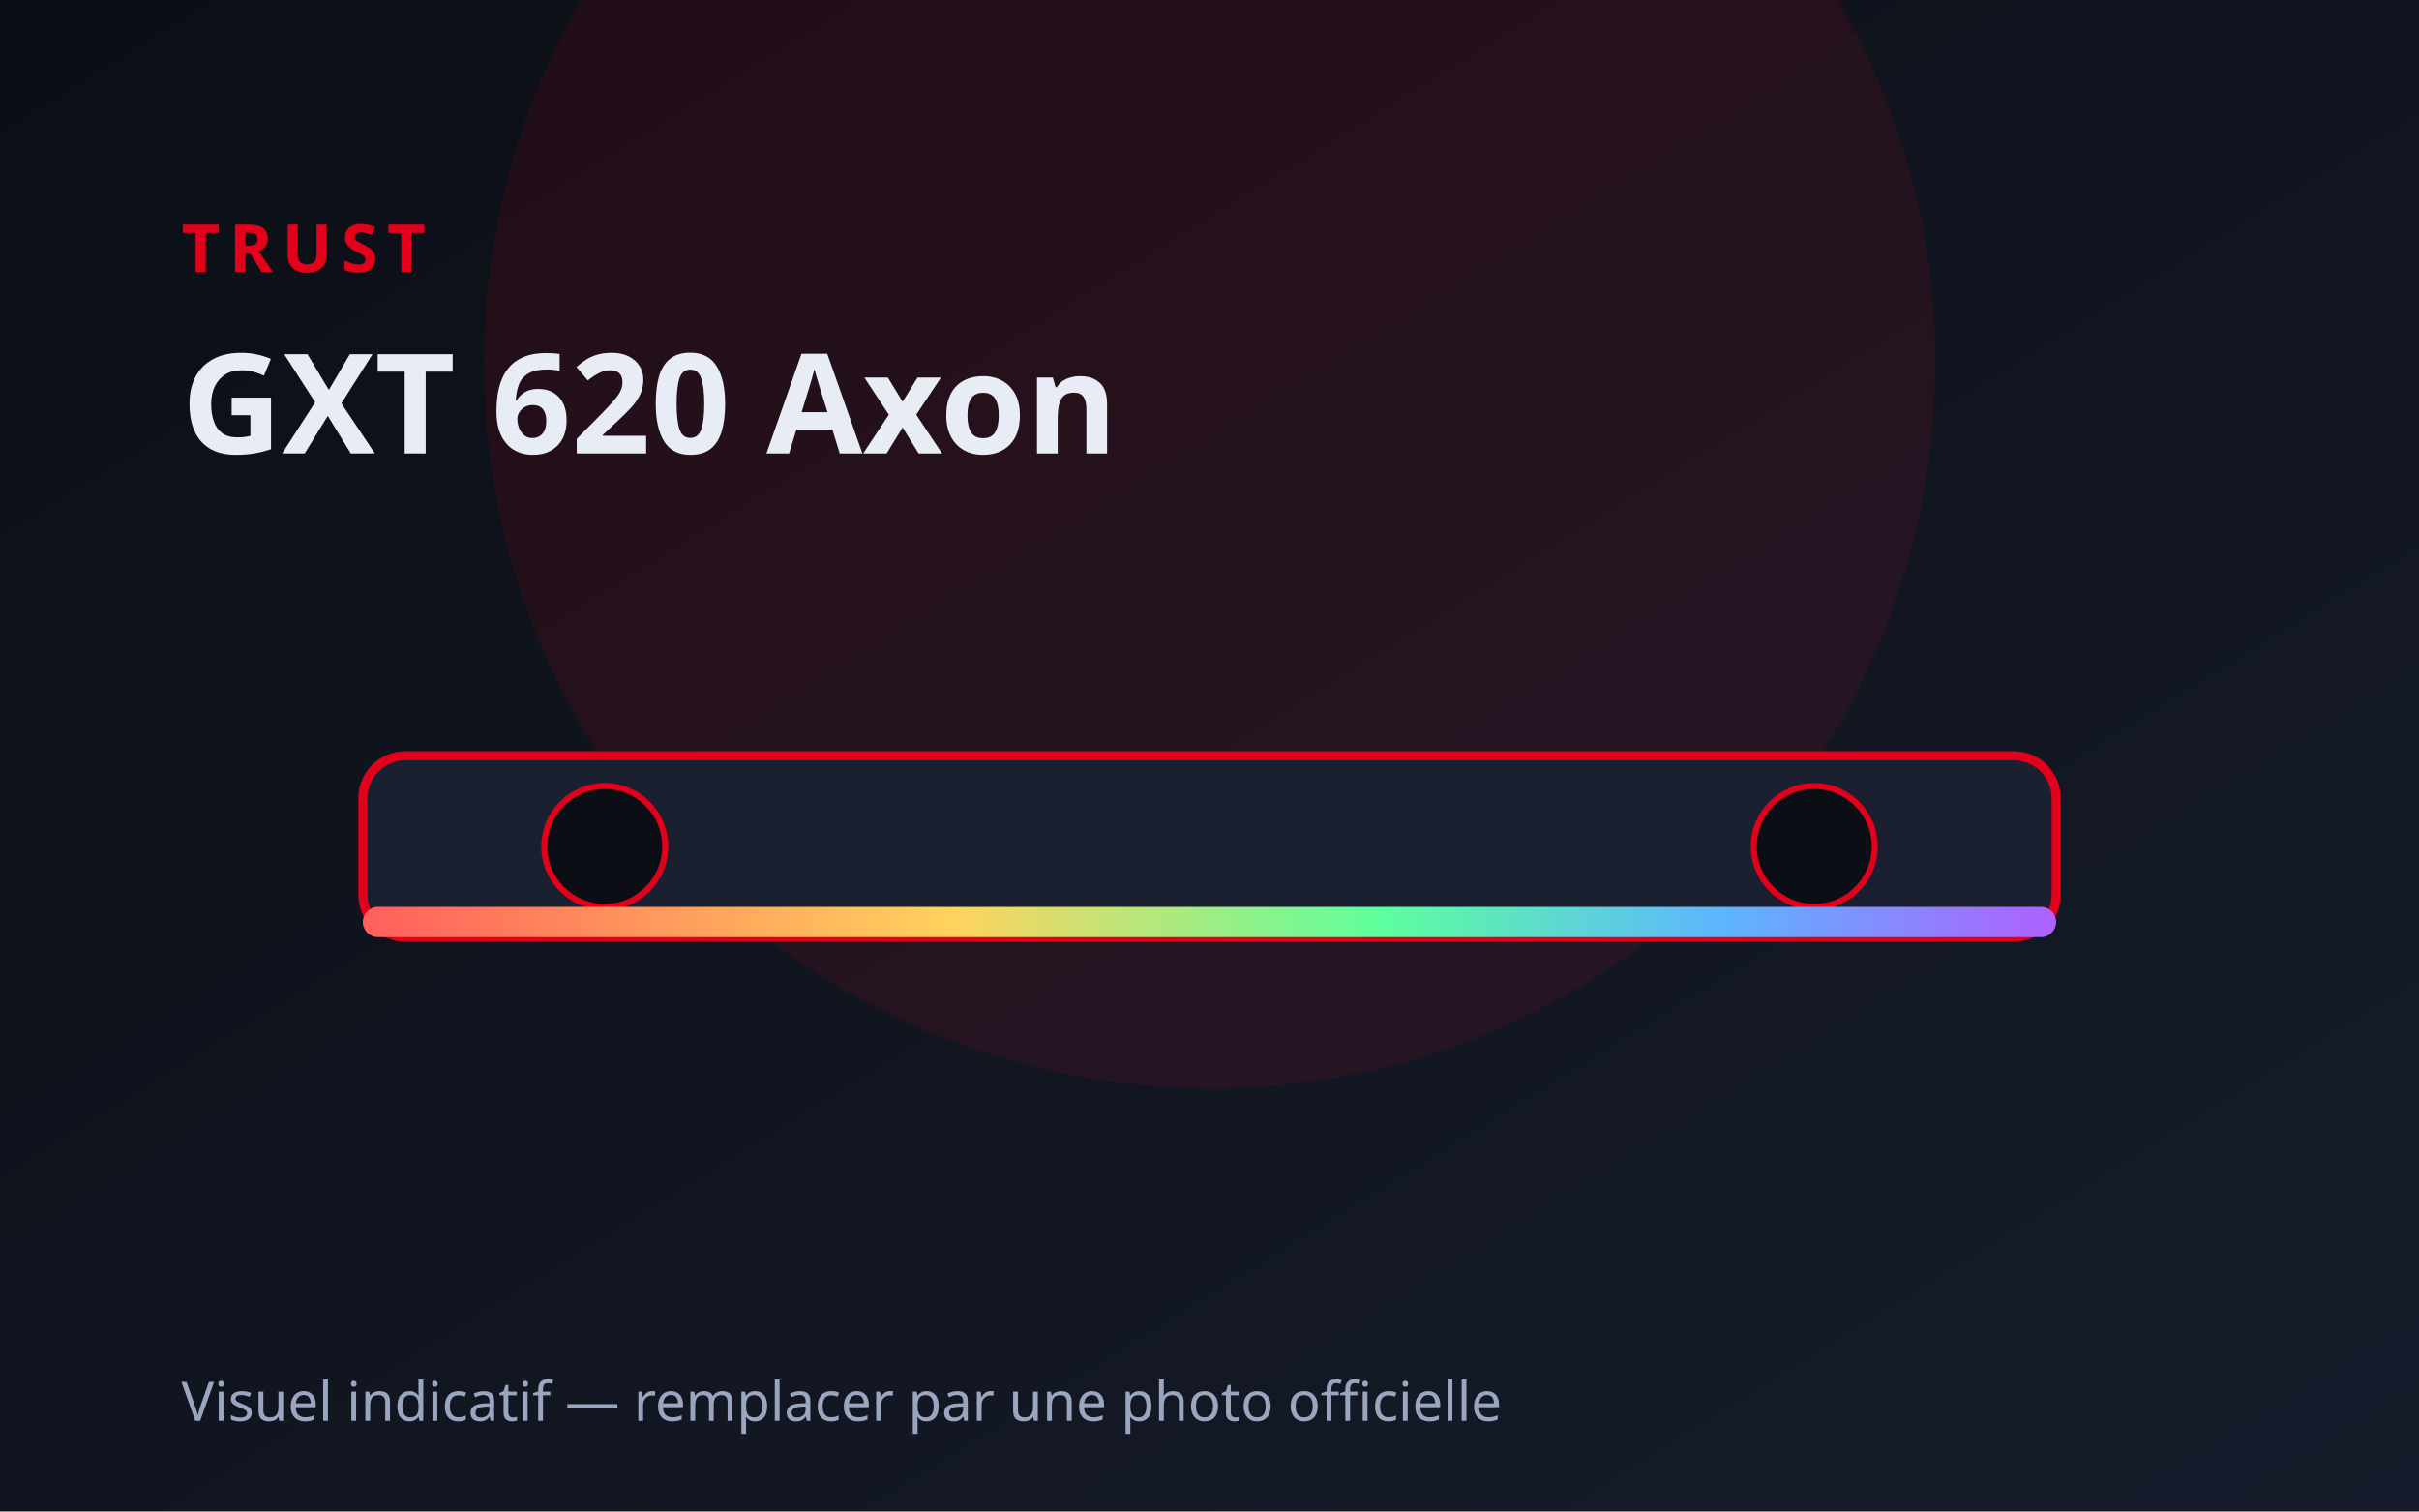
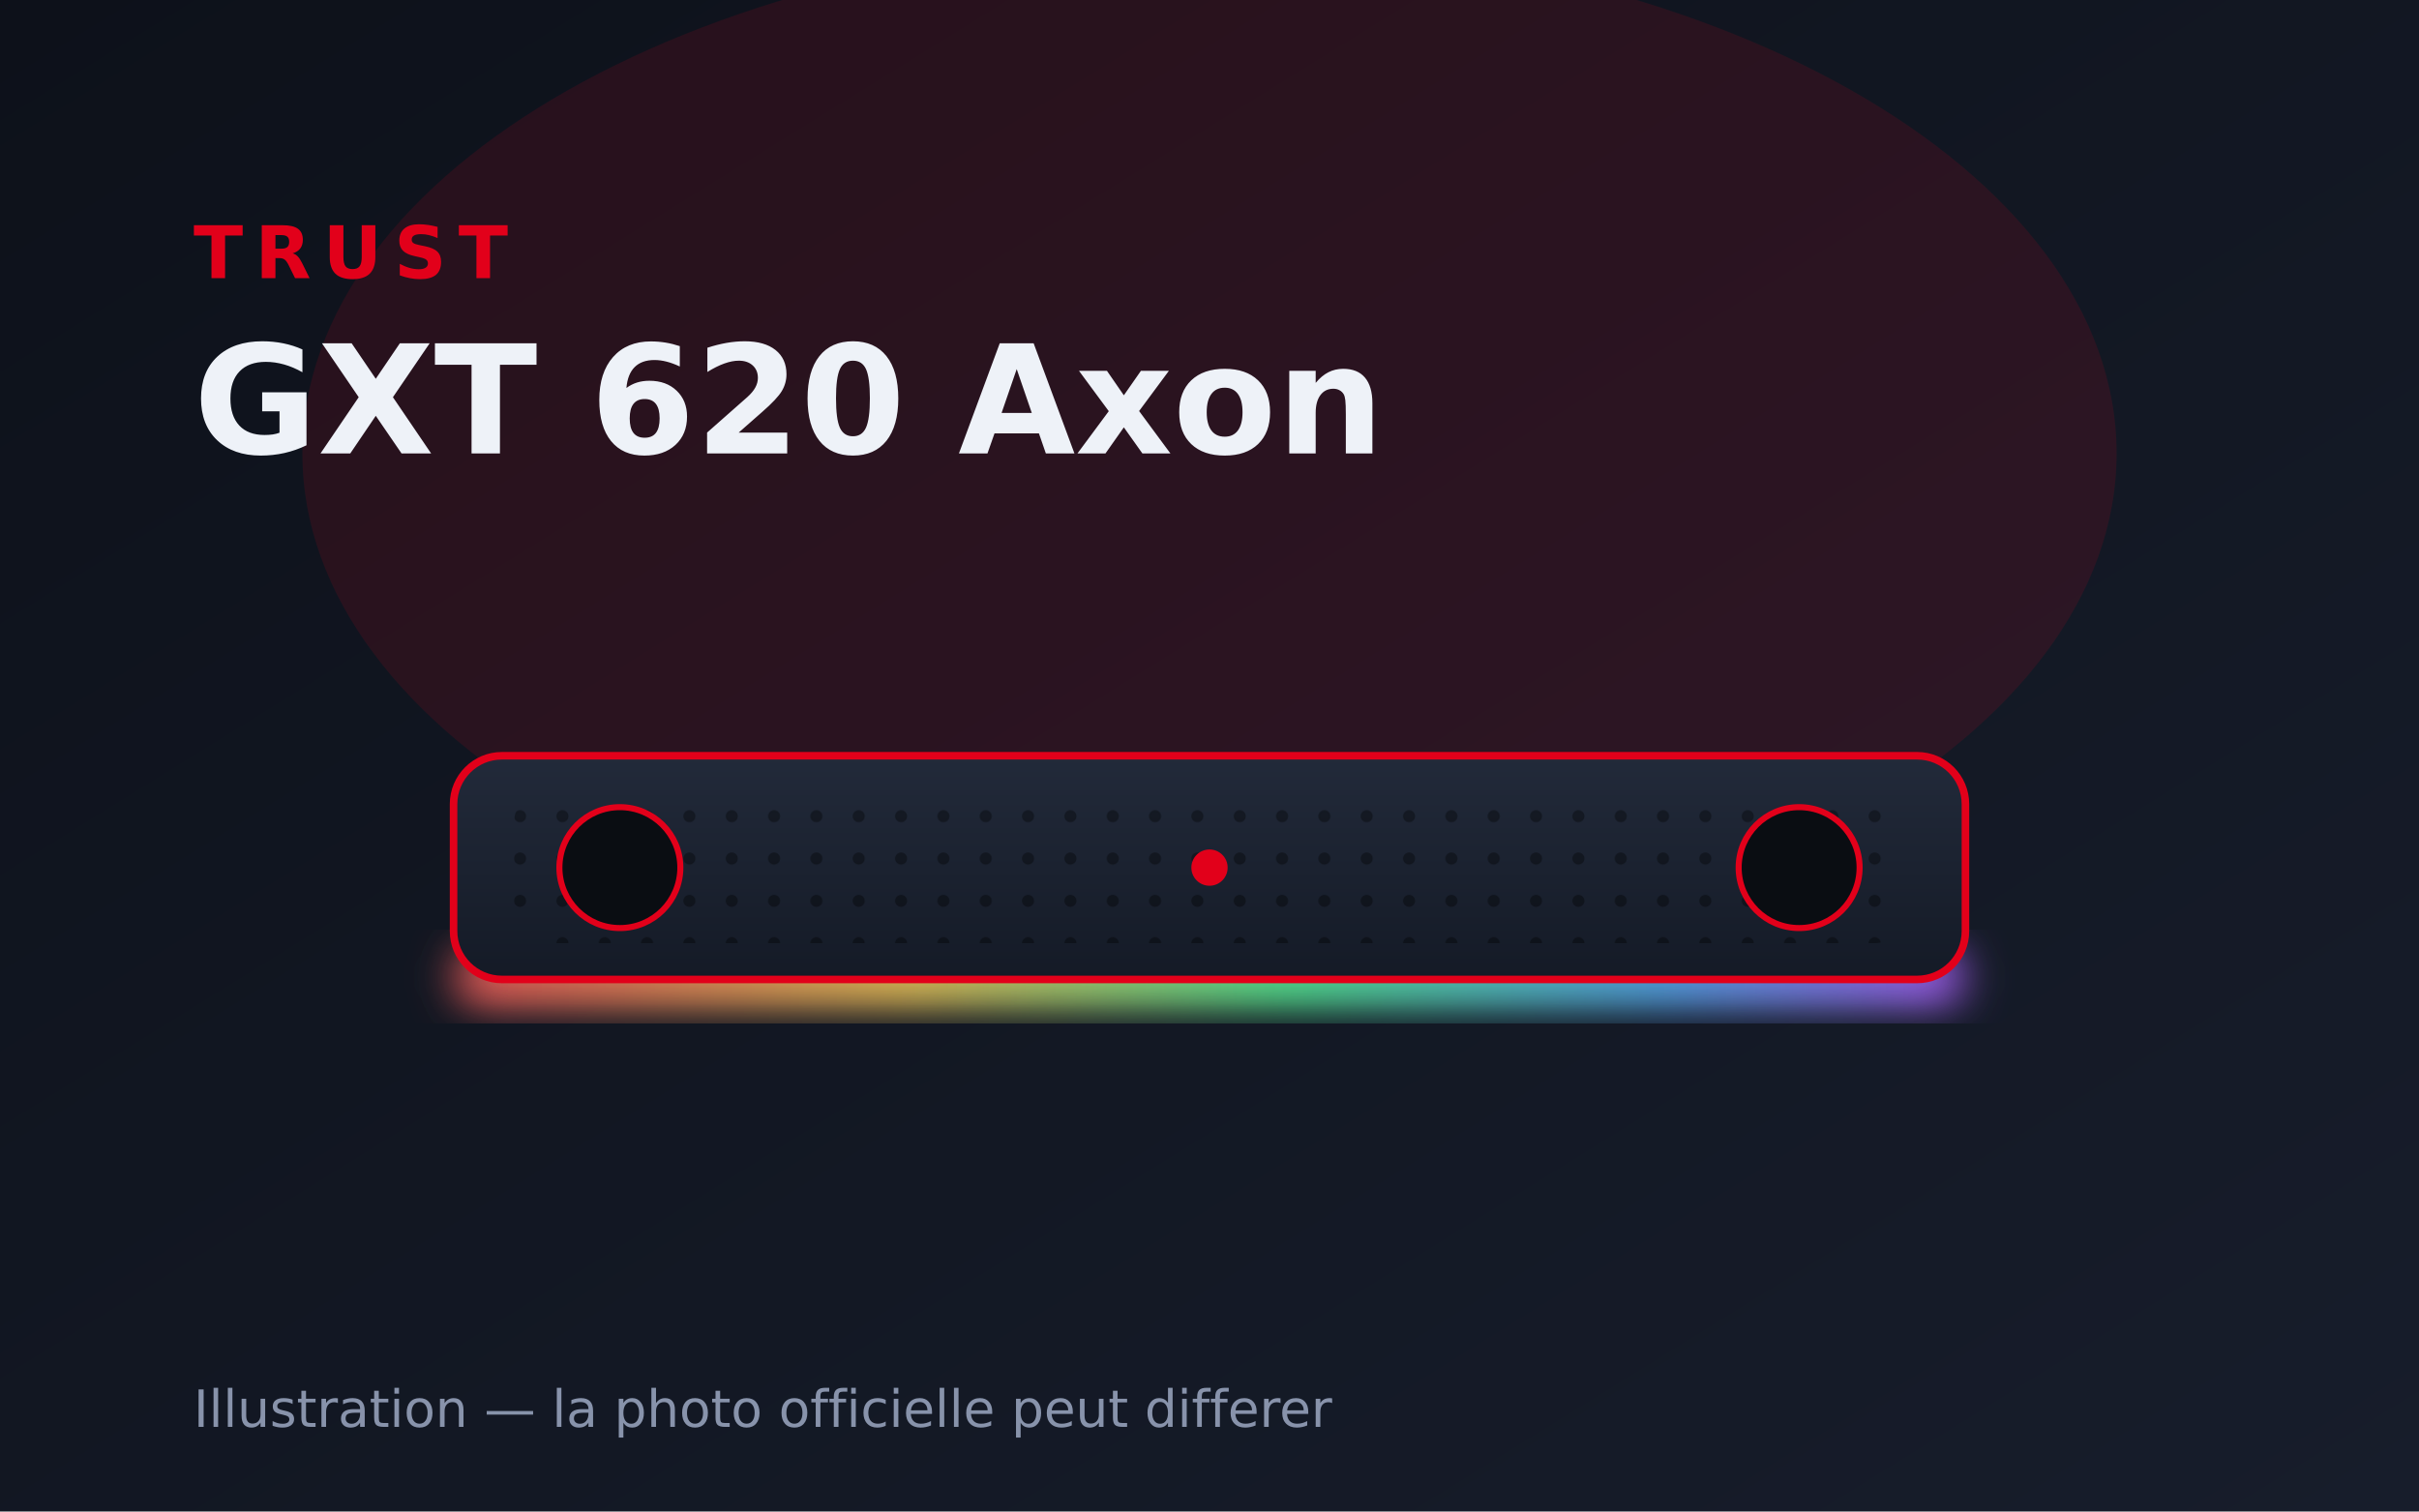
<svg xmlns="http://www.w3.org/2000/svg" viewBox="0 0 800 500" width="800" height="500" role="img" aria-label="Trust GXT 620 Axon">
  <defs>
    <linearGradient id="bg" x1="0" y1="0" x2="1" y2="1">
-       <stop offset="0" stop-color="#0b0e14" />
-       <stop offset="1" stop-color="#161c2b" />
+       <stop offset="0" stop-color="#0d111a" />
+       <stop offset="1" stop-color="#171d2b" />
+     </linearGradient>
+     <linearGradient id="bar" x1="0" y1="0" x2="0" y2="1">
+       <stop offset="0" stop-color="#222a3a" />
+       <stop offset="1" stop-color="#141a26" />
    </linearGradient>
    <linearGradient id="rgb" x1="0" y1="0" x2="1" y2="0">
      <stop offset="0" stop-color="#ff5d5d" />
-       <stop offset="0.35" stop-color="#ffd35d" />
-       <stop offset="0.6" stop-color="#5dff9e" />
+       <stop offset="0.3" stop-color="#ffd35d" />
+       <stop offset="0.55" stop-color="#5dff9e" />
      <stop offset="0.8" stop-color="#5db5ff" />
      <stop offset="1" stop-color="#b15dff" />
    </linearGradient>
+     <filter id="blur" x="-20%" y="-20%" width="140%" height="140%">
+       <feGaussianBlur stdDeviation="7" />
+     </filter>
+     <pattern id="g_trust-gxt-620-axon" width="14" height="14" patternUnits="userSpaceOnUse">
+       <circle cx="4" cy="4" r="2" fill="#000" opacity="0.35" />
+     </pattern>
  </defs>
  <rect width="800" height="500" fill="url(#bg)" />
-   <circle cx="400" cy="120" r="240" fill="#E2001A" opacity="0.10" />
-   <rect x="120" y="250" width="560" height="60" rx="14" fill="#1a2030" stroke="#E2001A" stroke-width="3" />
-   <circle cx="200" cy="280" r="20" fill="#0b0e14" stroke="#E2001A" stroke-width="2" />
-   <circle cx="600" cy="280" r="20" fill="#0b0e14" stroke="#E2001A" stroke-width="2" />
-   <rect x="120" y="300" width="560" height="10" rx="5" fill="url(#rgb)" />
-   <text x="60" y="90" font-family="system-ui, sans-serif" font-size="22" font-weight="700" letter-spacing="3" fill="#E2001A">TRUST</text>
-   <text x="60" y="150" font-family="system-ui, sans-serif" font-size="46" font-weight="800" fill="#e8ecf4">GXT 620 Axon</text>
-   <text x="60" y="470" font-family="system-ui, sans-serif" font-size="18" fill="#9aa6c0">Visuel indicatif — remplacer par une photo officielle</text>
+   <ellipse cx="400" cy="150" rx="300" ry="170" fill="#E2001A" opacity="0.12" />
+   <rect x="150" y="312" width="500" height="22" rx="11" fill="url(#rgb)" opacity="0.85" filter="url(#blur)" />
+   <rect x="150" y="250" width="500" height="74" rx="16" fill="url(#bar)" stroke="#E2001A" stroke-width="2.5" />
+   <rect x="170" y="262" width="460" height="50" rx="10" fill="url(#g_trust-gxt-620-axon)" />
+   <circle cx="205" cy="287" r="20" fill="#0a0d12" stroke="#E2001A" stroke-width="2" />
+   <circle cx="595" cy="287" r="20" fill="#0a0d12" stroke="#E2001A" stroke-width="2" />
+   <circle cx="400" cy="287" r="6" fill="#E2001A" />
+   <text x="64" y="92" font-family="DejaVu Sans, sans-serif" font-size="24" font-weight="700" letter-spacing="4" fill="#E2001A">TRUST</text>
+   <text x="64" y="150" font-family="DejaVu Sans, sans-serif" font-size="50" font-weight="800" fill="#eef2f8">GXT 620 Axon</text>
+   <text x="64" y="472" font-family="DejaVu Sans, sans-serif" font-size="17" fill="#8893ab">Illustration — la photo officielle peut differer</text>
</svg>
